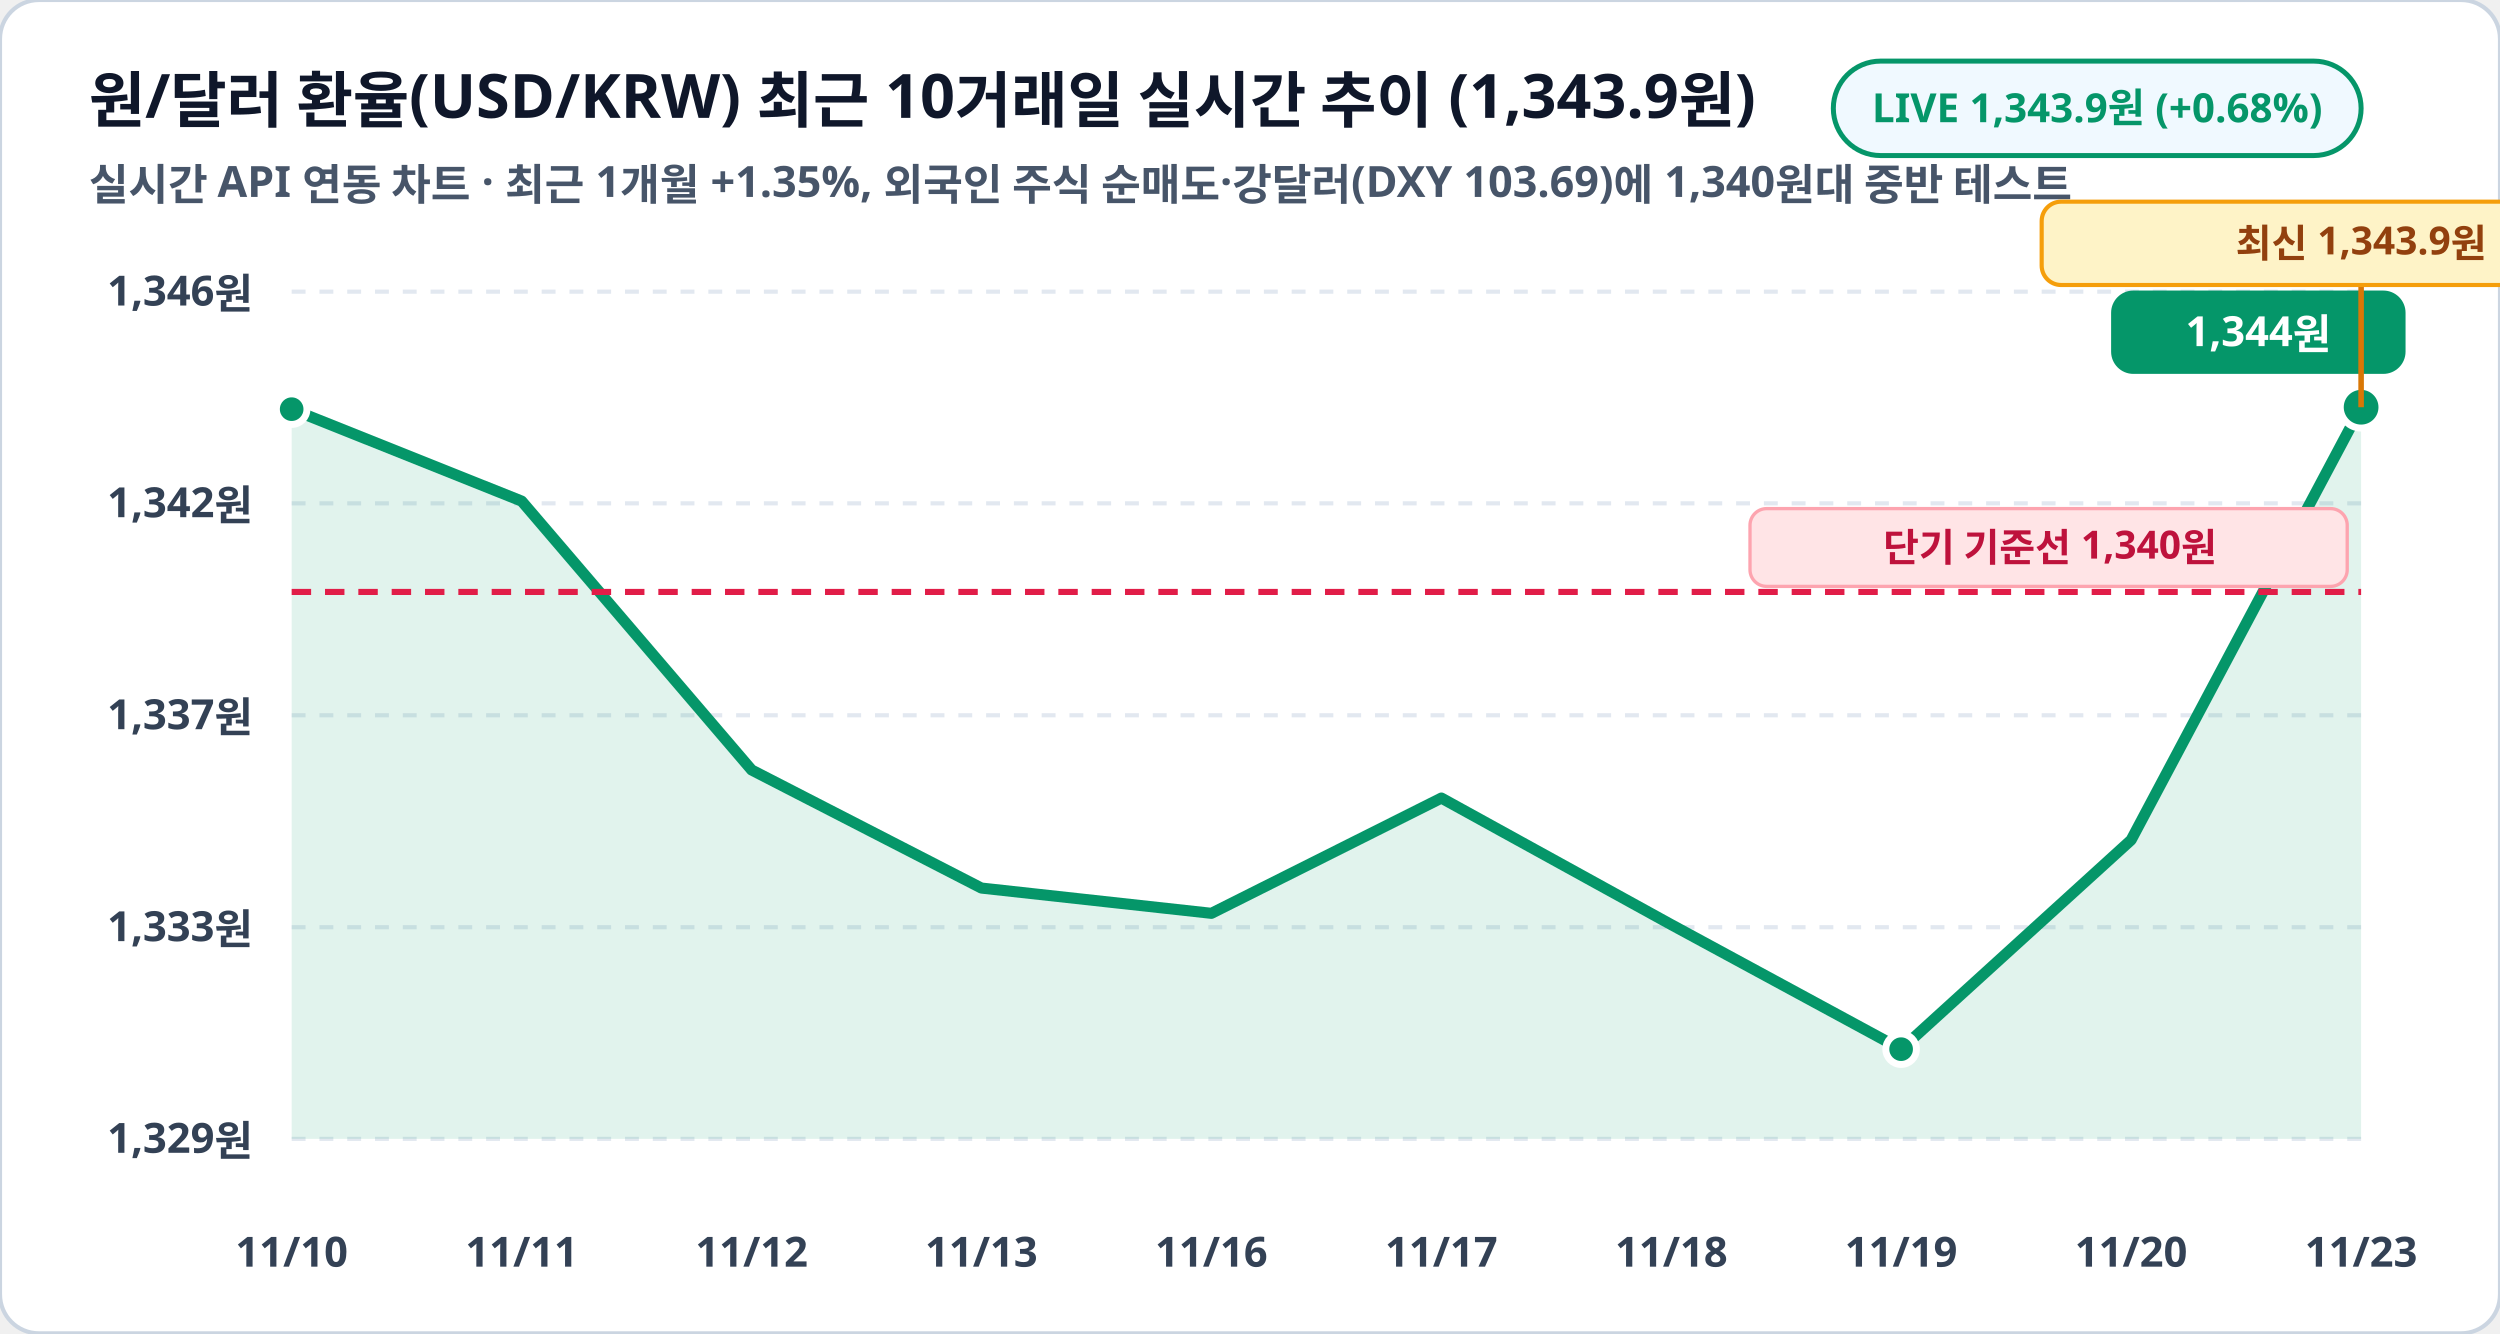
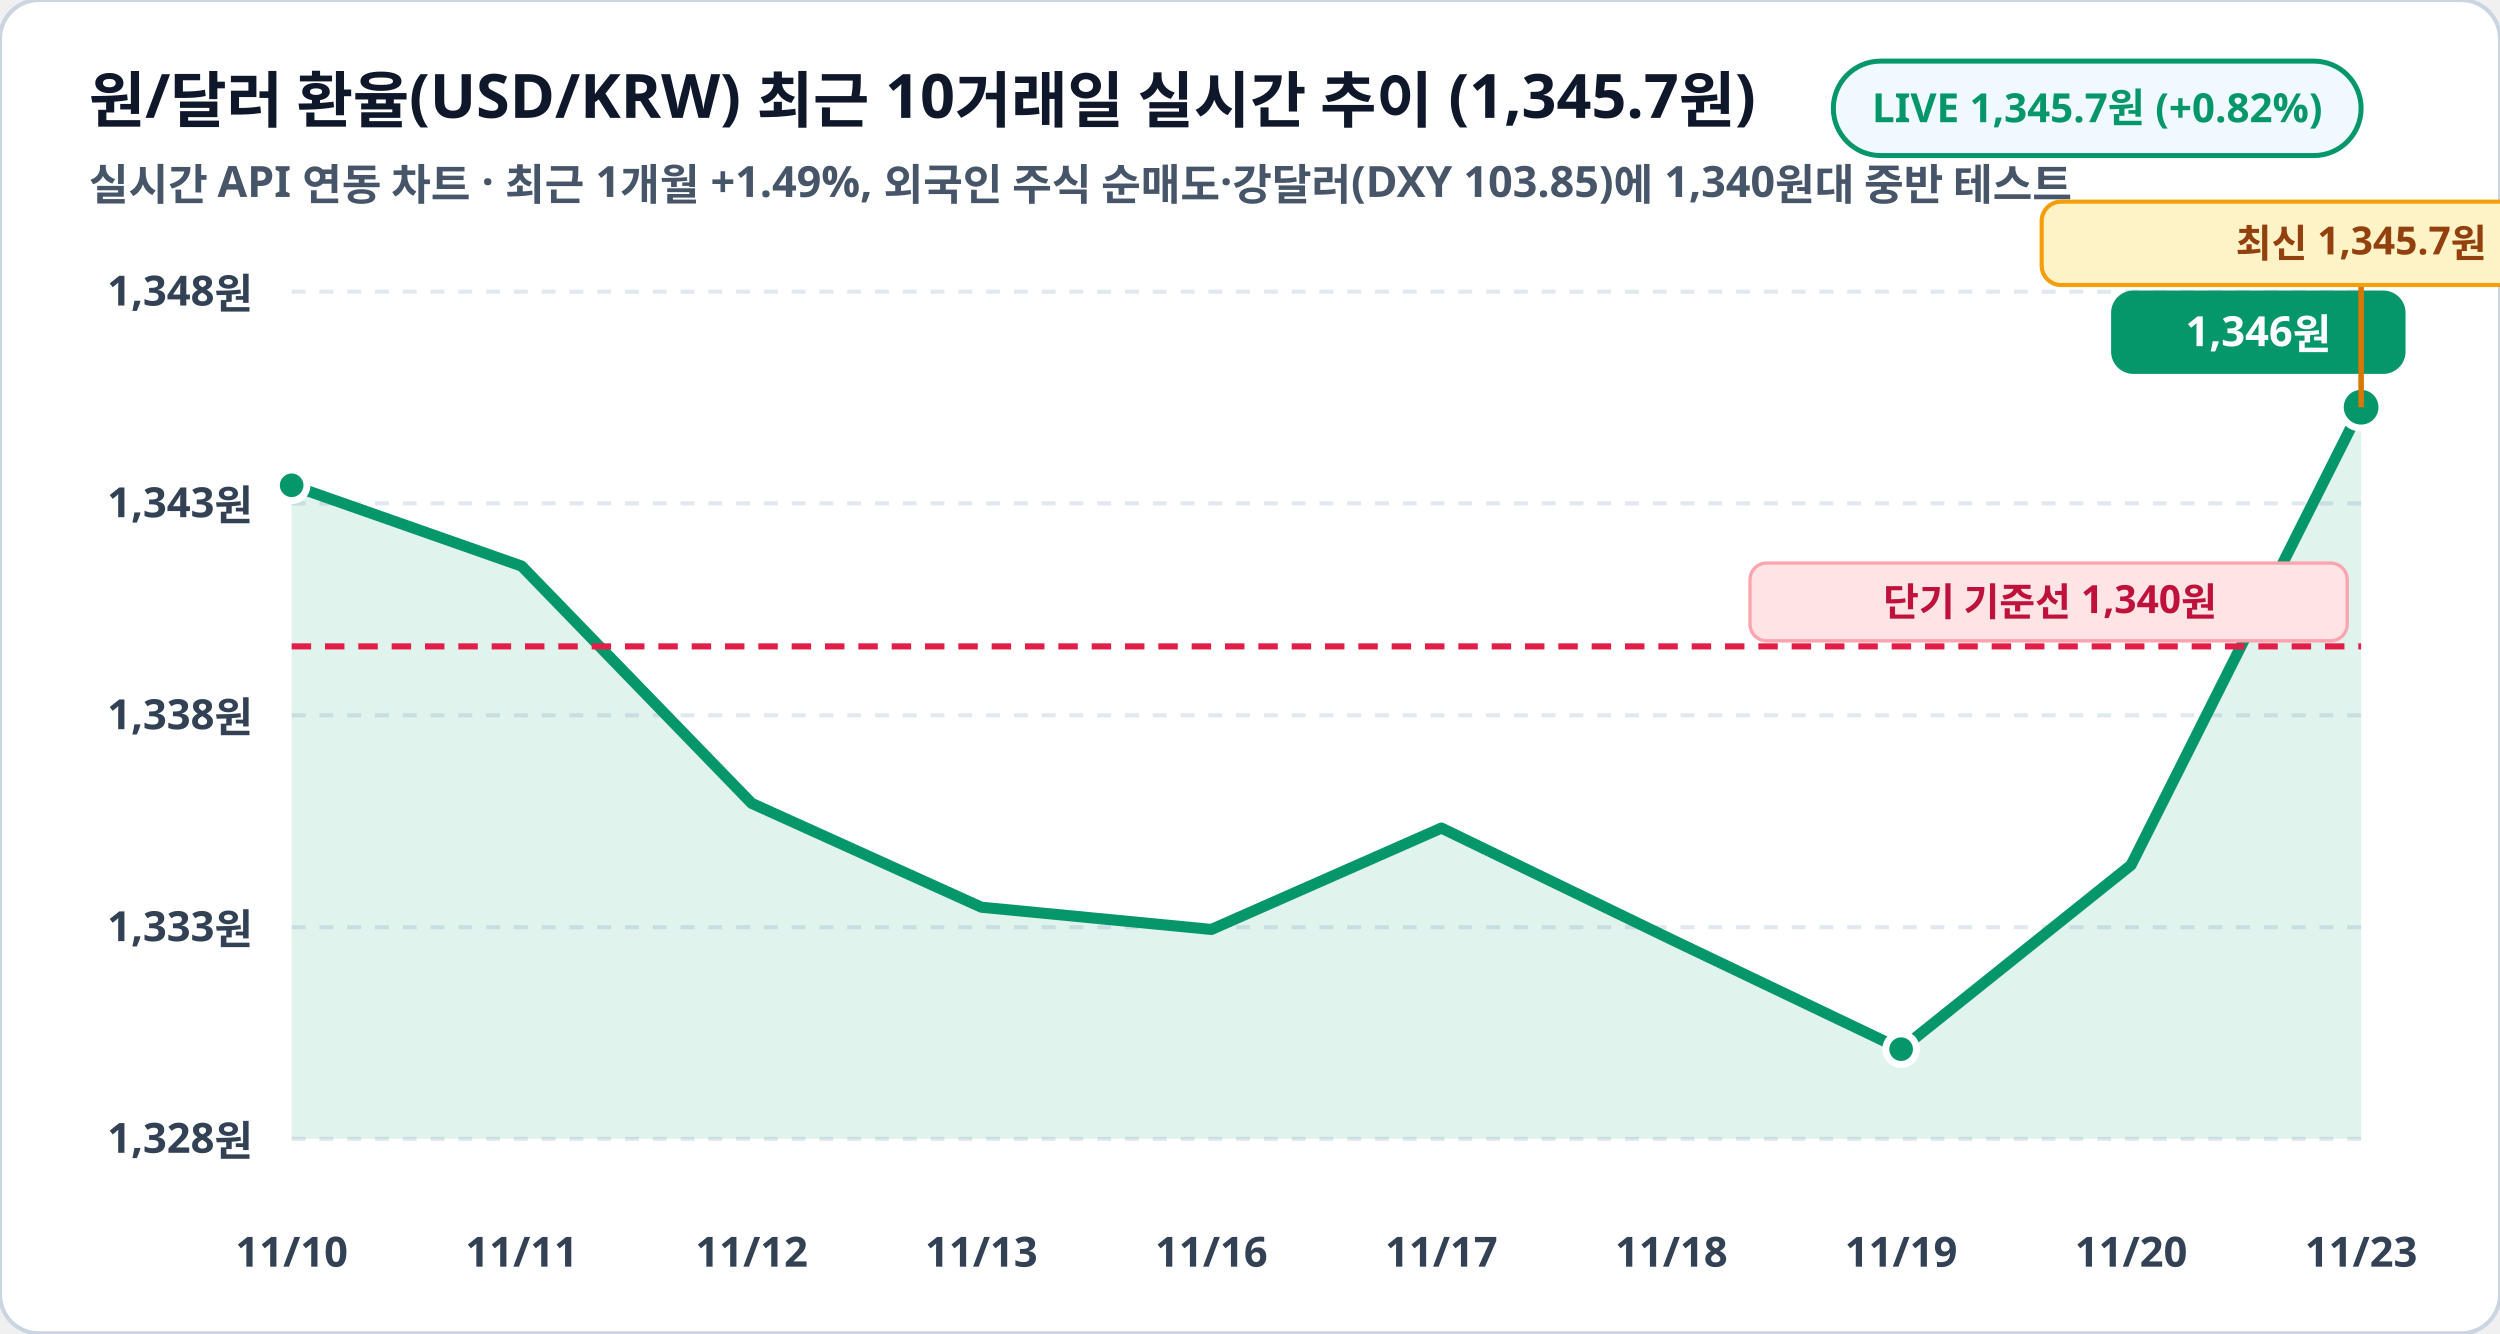
<svg xmlns="http://www.w3.org/2000/svg" viewBox="0 0 900 480" width="100%" height="100%">
  <rect width="900" height="480" rx="14" fill="#ffffff" stroke="#cbd5e1" stroke-width="1.5" />
-   <text x="32" y="44" fill="#0f172a" font-family="Pretendard, sans-serif" font-size="22" font-weight="900">원/달러 환율(USD/KRW) 최근 10거래일 실시간 추이 (1,343.9원)</text>
-   <text x="32" y="72" fill="#475569" font-family="Pretendard, sans-serif" font-size="15.5" font-weight="600">실시간 API 연동 차트 · 최근 1개월 +1.35%, 외국인 주식 순매도·강달러(DXY 103.69)에 1,340원대 중반 테스트</text>
+   <text x="32" y="44" fill="#0f172a" font-family="Pretendard, sans-serif" font-size="22" font-weight="900">원/달러 환율(USD/KRW) 최근 10거래일 실시간 추이 (1,345.7원)</text>
+   <text x="32" y="72" fill="#475569" font-family="Pretendard, sans-serif" font-size="15.5" font-weight="600">실시간 API 연동 차트 · 최근 1개월 +1.49%, 외국인 주식 순매도·강달러(DXY 103.85)에 1,340원대 중반 테스트</text>
  <rect x="660" y="22" width="190" height="34" rx="17" fill="#f0f9ff" stroke="#059669" stroke-width="1.8" />
-   <text x="755" y="44" fill="#059669" font-family="Pretendard, sans-serif" font-size="14.5" font-weight="800" text-anchor="middle">LIVE 1,343.9원 (+0.68%)</text>
+   <text x="755" y="44" fill="#059669" font-family="Pretendard, sans-serif" font-size="14.5" font-weight="800" text-anchor="middle">LIVE 1,345.7원 (+0.82%)</text>
  <line x1="105" y1="105.0" x2="850" y2="105.0" stroke="#e2e8f0" stroke-width="1.5" stroke-dasharray="5,5" />
-   <text x="91" y="110.0" fill="#334155" font-family="Pretendard, sans-serif" font-size="15" font-weight="700" text-anchor="end">1,346원</text>
+   <text x="91" y="110.0" fill="#334155" font-family="Pretendard, sans-serif" font-size="15" font-weight="700" text-anchor="end">1,348원</text>
  <line x1="105" y1="181.2" x2="850" y2="181.2" stroke="#e2e8f0" stroke-width="1.5" stroke-dasharray="5,5" />
-   <text x="91" y="186.2" fill="#334155" font-family="Pretendard, sans-serif" font-size="15" font-weight="700" text-anchor="end">1,342원</text>
+   <text x="91" y="186.2" fill="#334155" font-family="Pretendard, sans-serif" font-size="15" font-weight="700" text-anchor="end">1,343원</text>
  <line x1="105" y1="257.5" x2="850" y2="257.5" stroke="#e2e8f0" stroke-width="1.5" stroke-dasharray="5,5" />
-   <text x="91" y="262.5" fill="#334155" font-family="Pretendard, sans-serif" font-size="15" font-weight="700" text-anchor="end">1,337원</text>
+   <text x="91" y="262.5" fill="#334155" font-family="Pretendard, sans-serif" font-size="15" font-weight="700" text-anchor="end">1,338원</text>
  <line x1="105" y1="333.8" x2="850" y2="333.8" stroke="#e2e8f0" stroke-width="1.5" stroke-dasharray="5,5" />
  <text x="91" y="338.8" fill="#334155" font-family="Pretendard, sans-serif" font-size="15" font-weight="700" text-anchor="end">1,333원</text>
  <line x1="105" y1="410.0" x2="850" y2="410.0" stroke="#e2e8f0" stroke-width="1.5" stroke-dasharray="5,5" />
-   <text x="91" y="415.0" fill="#334155" font-family="Pretendard, sans-serif" font-size="15" font-weight="700" text-anchor="end">1,329원</text>
-   <polygon points="105.0,410.0 105.0,147.3 187.8,180.4 270.6,277.2 353.3,319.7 436.1,328.8 518.9,287.3 601.7,332.9 684.4,377.7 767.2,302.4 850.0,146.6 850.0,410.0" fill="#059669" fill-opacity="0.12" />
-   <polyline fill="none" stroke="#059669" stroke-width="4" stroke-linecap="round" stroke-linejoin="round" points="105.0,147.3 187.8,180.4 270.6,277.2 353.3,319.7 436.1,328.8 518.9,287.3 601.7,332.9 684.4,377.7 767.2,302.4 850.0,146.6" />
-   <line x1="105" y1="213.1" x2="850" y2="213.1" stroke="#e11d48" stroke-width="2.2" stroke-dasharray="7,5" />
-   <rect x="630" y="183.1" width="215" height="28" rx="6" fill="#ffe4e6" stroke="#fda4af" stroke-width="1.2" />
-   <text x="738" y="202.1" fill="#be123c" font-family="Pretendard, sans-serif" font-size="14" font-weight="800" text-anchor="middle">단기 기준선 1,340원</text>
-   <circle cx="105.0" cy="147.3" r="5.5" fill="#059669" stroke="#ffffff" stroke-width="2.5" />
+   <text x="91" y="415.0" fill="#334155" font-family="Pretendard, sans-serif" font-size="15" font-weight="700" text-anchor="end">1,328원</text>
+   <polygon points="105.0,410.0 105.0,174.7 187.8,203.8 270.6,289.2 353.3,326.6 436.1,334.6 518.9,298.1 601.7,338.2 684.4,377.7 767.2,311.4 850.0,146.6 850.0,410.0" fill="#059669" fill-opacity="0.12" />
+   <polyline fill="none" stroke="#059669" stroke-width="4" stroke-linecap="round" stroke-linejoin="round" points="105.0,174.7 187.8,203.8 270.6,289.2 353.3,326.6 436.1,334.6 518.9,298.1 601.7,338.2 684.4,377.7 767.2,311.4 850.0,146.6" />
+   <line x1="105" y1="232.7" x2="850" y2="232.7" stroke="#e11d48" stroke-width="2.2" stroke-dasharray="7,5" />
+   <rect x="630" y="202.7" width="215" height="28" rx="6" fill="#ffe4e6" stroke="#fda4af" stroke-width="1.2" />
+   <text x="738" y="221.7" fill="#be123c" font-family="Pretendard, sans-serif" font-size="14" font-weight="800" text-anchor="middle">단기 기준선 1,340원</text>
+   <circle cx="105.0" cy="174.7" r="5.5" fill="#059669" stroke="#ffffff" stroke-width="2.5" />
  <circle cx="684.4" cy="377.7" r="5.5" fill="#059669" stroke="#ffffff" stroke-width="2.5" />
  <circle cx="850.0" cy="146.6" r="7.5" fill="#059669" stroke="#ffffff" stroke-width="2.5" />
  <rect x="760.0" y="104.6" width="106" height="30" rx="8" fill="#059669" />
-   <text x="813.0" y="124.6" fill="#ffffff" font-family="Pretendard, sans-serif" font-size="15" font-weight="800" text-anchor="middle">1,344원</text>
+   <text x="813.0" y="124.6" fill="#ffffff" font-family="Pretendard, sans-serif" font-size="15" font-weight="800" text-anchor="middle">1,346원</text>
  <line x1="850.0" y1="146.6" x2="850.0" y2="102.6" stroke="#d97706" stroke-width="2" />
  <rect x="735.0" y="72.6" width="230" height="30" rx="7" fill="#fef3c7" stroke="#f59e0b" stroke-width="1.5" />
-   <text x="850.0" y="92.6" fill="#92400e" font-family="Pretendard, sans-serif" font-size="14" font-weight="800" text-anchor="middle">최신 1,343.9원</text>
+   <text x="850.0" y="92.6" fill="#92400e" font-family="Pretendard, sans-serif" font-size="14" font-weight="800" text-anchor="middle">최신 1,345.7원</text>
  <text x="105.0" y="456" fill="#334155" font-family="Pretendard, sans-serif" font-size="15" font-weight="700" text-anchor="middle">11/10</text>
  <text x="187.8" y="456" fill="#334155" font-family="Pretendard, sans-serif" font-size="15" font-weight="700" text-anchor="middle">11/11</text>
  <text x="270.6" y="456" fill="#334155" font-family="Pretendard, sans-serif" font-size="15" font-weight="700" text-anchor="middle">11/12</text>
  <text x="353.3" y="456" fill="#334155" font-family="Pretendard, sans-serif" font-size="15" font-weight="700" text-anchor="middle">11/13</text>
  <text x="436.1" y="456" fill="#334155" font-family="Pretendard, sans-serif" font-size="15" font-weight="700" text-anchor="middle">11/16</text>
  <text x="518.9" y="456" fill="#334155" font-family="Pretendard, sans-serif" font-size="15" font-weight="700" text-anchor="middle">11/17</text>
  <text x="601.7" y="456" fill="#334155" font-family="Pretendard, sans-serif" font-size="15" font-weight="700" text-anchor="middle">11/18</text>
  <text x="684.4" y="456" fill="#334155" font-family="Pretendard, sans-serif" font-size="15" font-weight="700" text-anchor="middle">11/19</text>
  <text x="767.2" y="456" fill="#334155" font-family="Pretendard, sans-serif" font-size="15" font-weight="700" text-anchor="middle">11/20</text>
  <text x="850.0" y="456" fill="#334155" font-family="Pretendard, sans-serif" font-size="15" font-weight="700" text-anchor="middle">11/23</text>
</svg>
